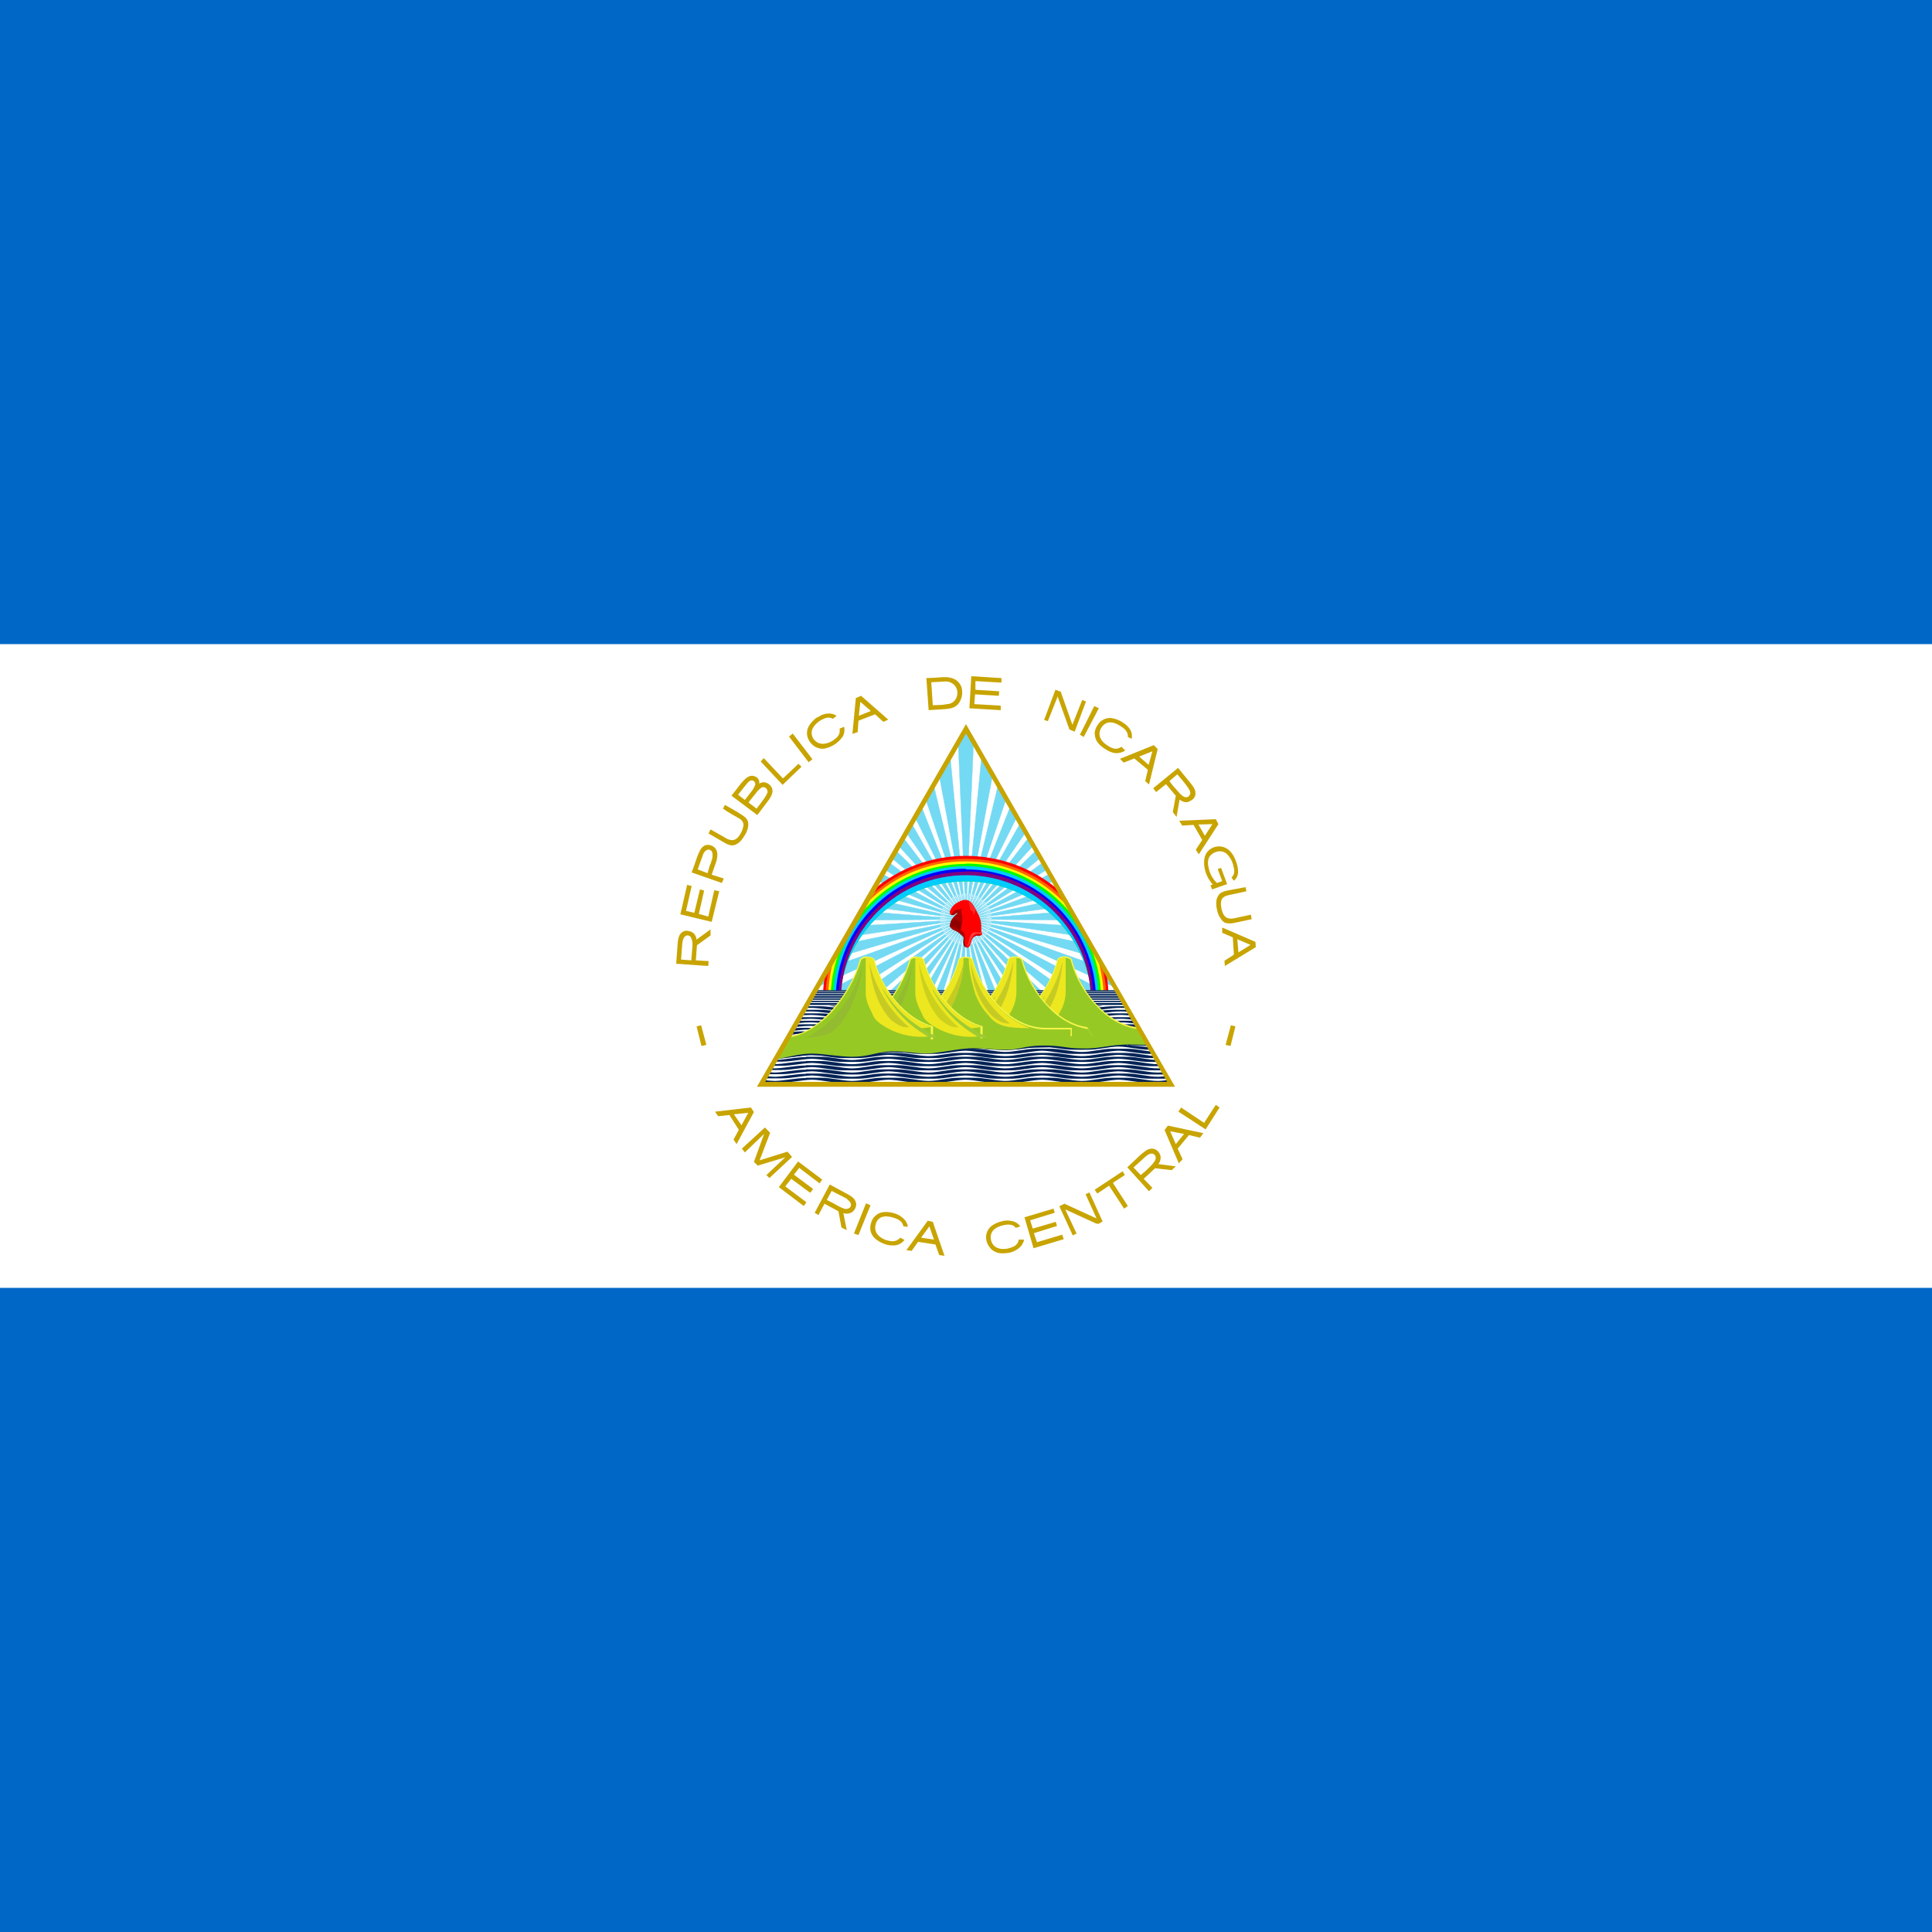
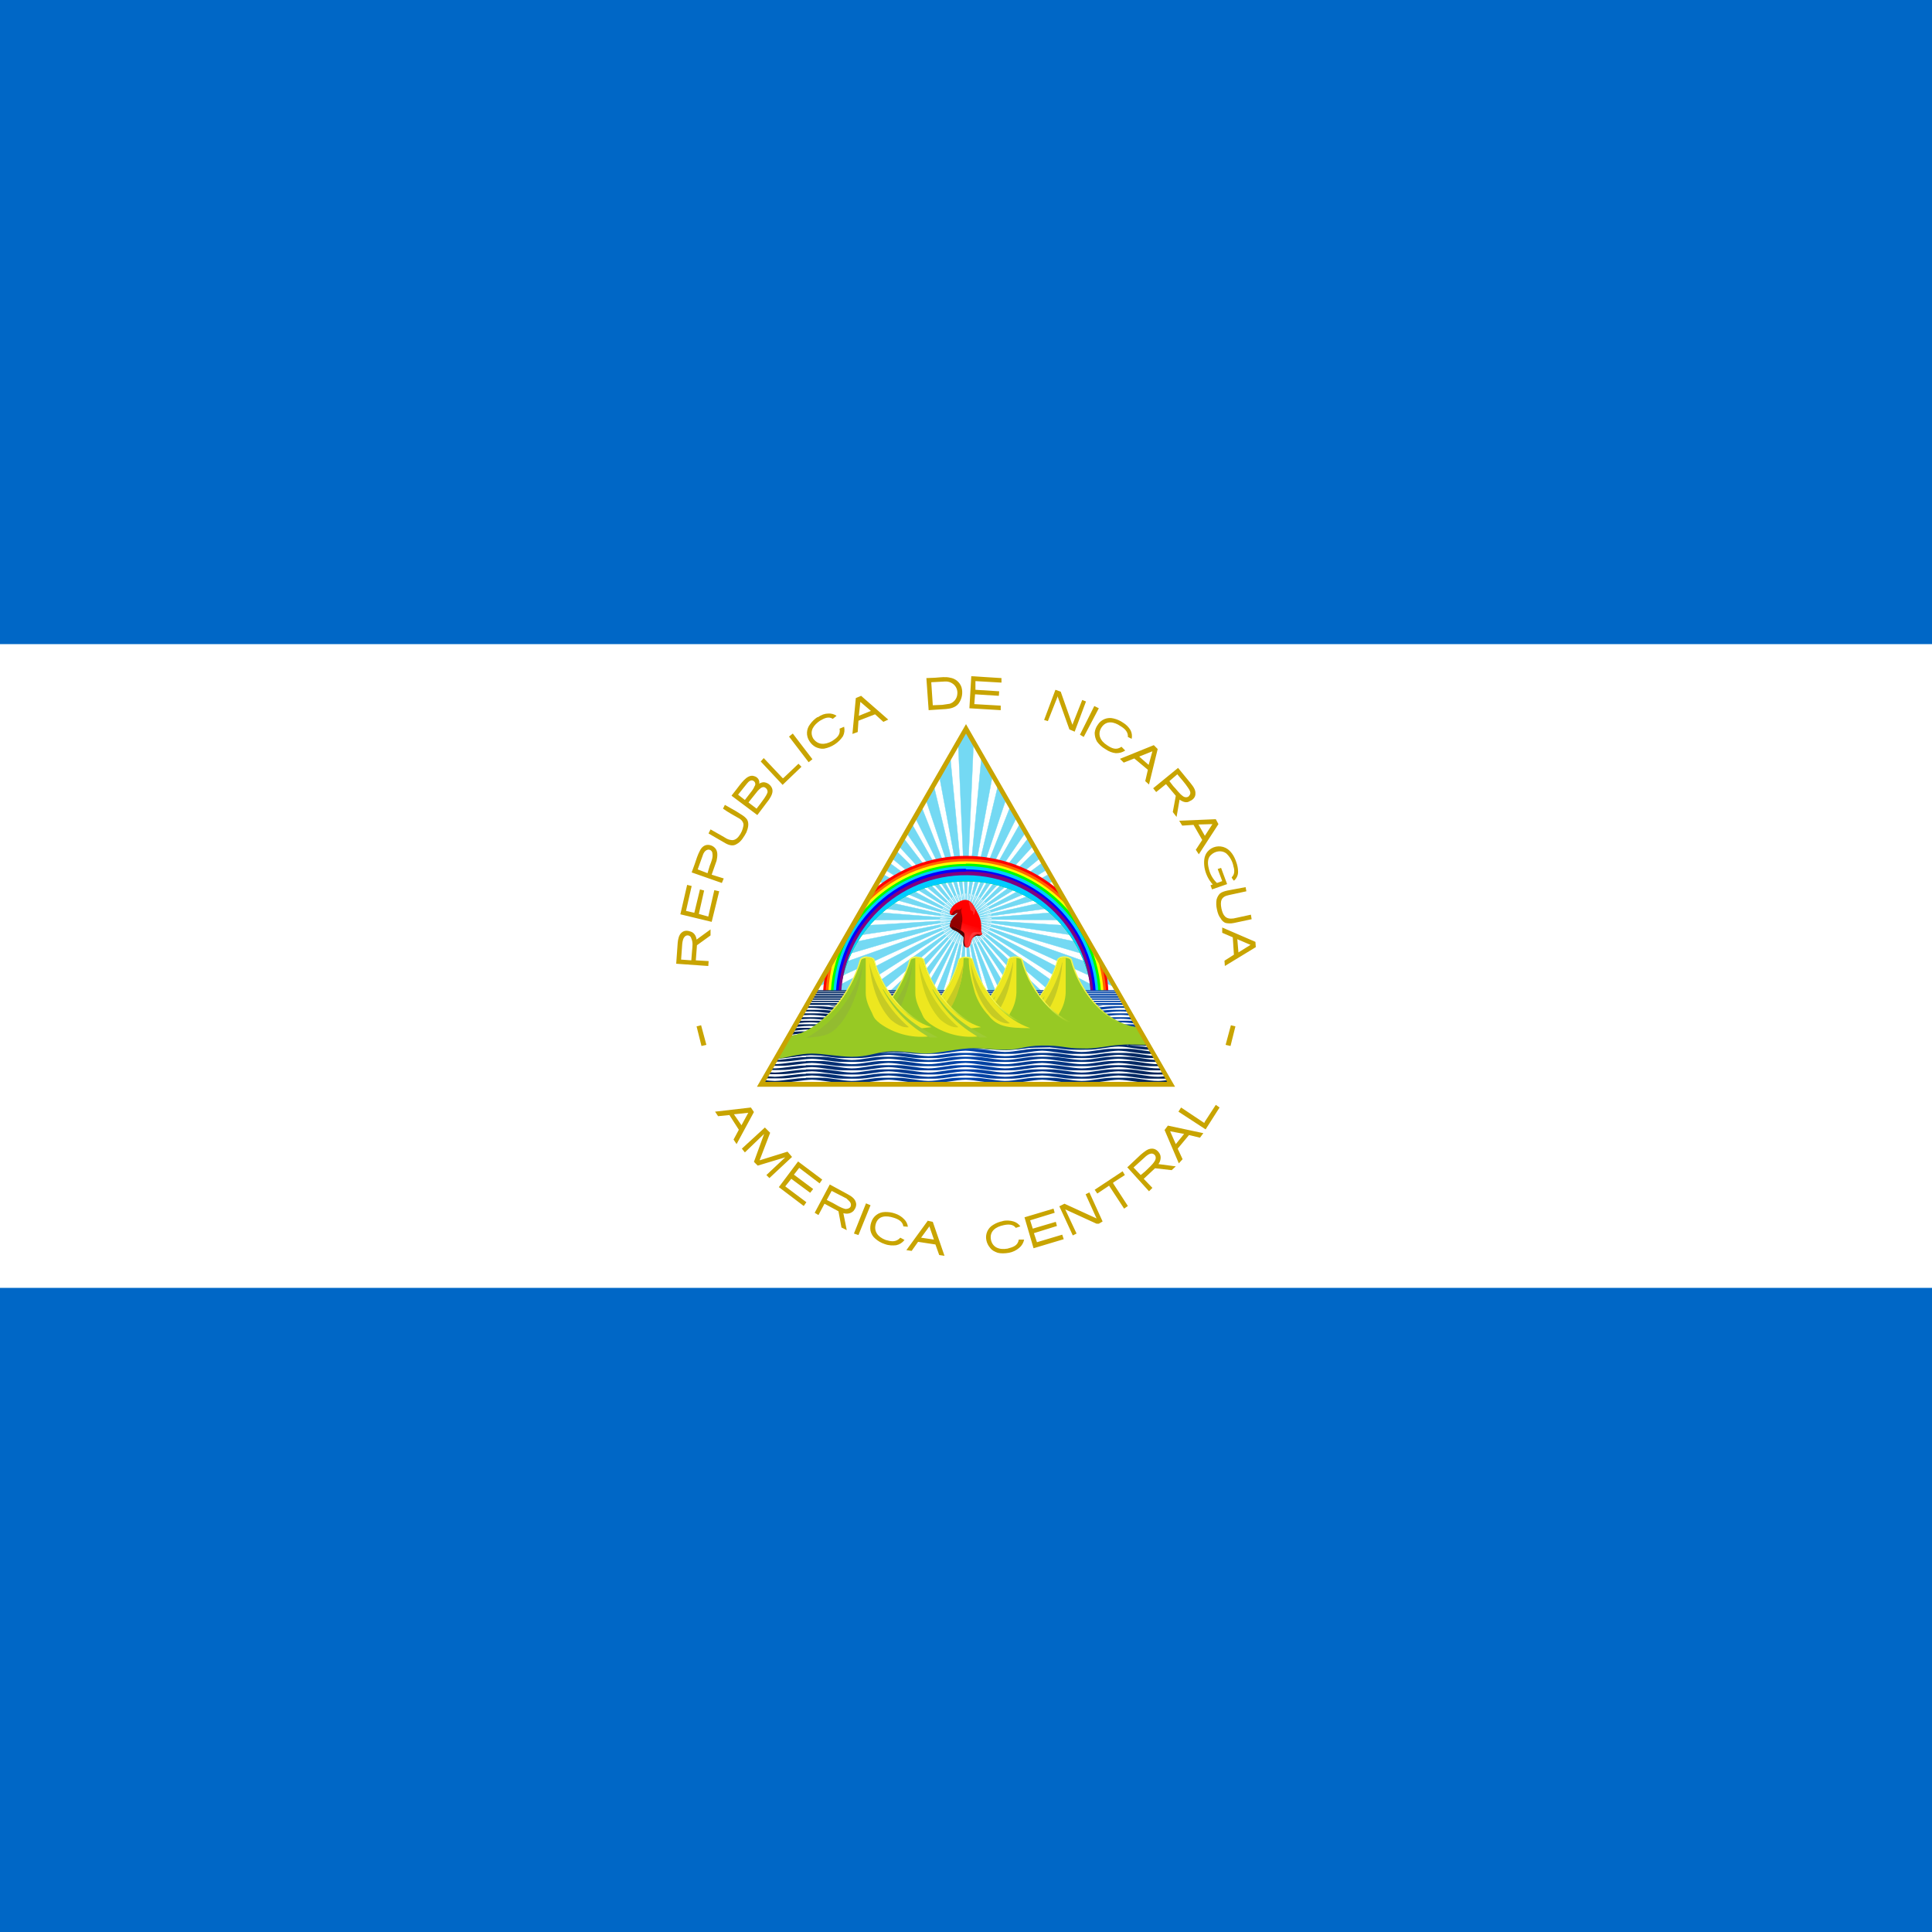
<svg xmlns="http://www.w3.org/2000/svg" xmlns:xlink="http://www.w3.org/1999/xlink" id="flag-icon-css-ni" viewBox="0 0 512 512">
  <defs>
-     <linearGradient id="f" x1="498.7" x2="500.6" y1="289.1" y2="283.4" gradientUnits="usuariospaceOnUse">
+     <linearGradient id="f" x1="498.7" x2="500.6" y1="289.1" y2="283.4" gradientUnits="userSpaceOnUse">
      <stop offset="0" stop-color="#510000" />
      <stop offset=".3" stop-color="#8a0000" />
      <stop offset="1" stop-color="#a00" />
    </linearGradient>
-     <linearGradient id="g" x1="501.4" x2="502.9" y1="291.4" y2="287.4" gradientUnits="usuariospaceOnUse">
+     <linearGradient id="g" x1="501.4" x2="502.9" y1="291.4" y2="287.4" gradientUnits="userSpaceOnUse">
      <stop offset="0" stop-color="#ff2a2a" />
      <stop offset="1" stop-color="red" />
    </linearGradient>
-     <linearGradient id="b" x1="484.8" x2="484.8" y1="311.7" y2="317.6" gradientUnits="usuariospaceOnUse">
+     <linearGradient id="b" x1="484.8" x2="484.8" y1="311.7" y2="317.6" gradientUnits="userSpaceOnUse">
      <stop offset="0" stop-color="#F5F549" />
      <stop offset="1" stop-color="#97C924" />
    </linearGradient>
    <linearGradient id="a">
      <stop offset="0" stop-color="#025" />
      <stop offset=".5" stop-color="#04a" />
      <stop offset="1" stop-color="#025" />
    </linearGradient>
-     <linearGradient id="h" x1="444.5" x2="634.4" y1="317.5" y2="317.5" gradientUnits="usuariospaceOnUse" xlink:href="#a" />
-     <linearGradient id="v" x1="484.8" x2="484.8" y1="311.7" y2="317.6" gradientUnits="usuariospaceOnUse" xlink:href="#b" />
-     <linearGradient id="o" x1="444.5" x2="634.4" y1="317.5" y2="317.5" gradientUnits="usuariospaceOnUse" xlink:href="#a" />
-     <linearGradient id="p" x1="444.5" x2="634.4" y1="317.5" y2="317.5" gradientUnits="usuariospaceOnUse" xlink:href="#a" />
-     <linearGradient id="q" x1="444.5" x2="634.4" y1="317.5" y2="317.5" gradientUnits="usuariospaceOnUse" xlink:href="#a" />
-     <linearGradient id="r" x1="444.5" x2="634.4" y1="317.5" y2="317.5" gradientUnits="usuariospaceOnUse" xlink:href="#a" />
-     <linearGradient id="u" x1="484.8" x2="484.8" y1="311.7" y2="317.6" gradientUnits="usuariospaceOnUse" xlink:href="#b" />
-     <linearGradient id="x" x1="98.9" x2="125" y1="1440.2" y2="1440.2" gradientTransform="scale(4.45715 .22436)" gradientUnits="usuariospaceOnUse" xlink:href="#a" />
-     <linearGradient id="j" x1="444.5" x2="634.4" y1="317.5" y2="317.5" gradientUnits="usuariospaceOnUse" xlink:href="#a" />
-     <linearGradient id="l" x1="444.5" x2="634.4" y1="317.5" y2="317.5" gradientUnits="usuariospaceOnUse" xlink:href="#a" />
-     <linearGradient id="m" x1="444.5" x2="634.4" y1="317.5" y2="317.5" gradientUnits="usuariospaceOnUse" xlink:href="#a" />
-     <linearGradient id="i" x1="444.5" x2="634.4" y1="317.5" y2="317.5" gradientUnits="usuariospaceOnUse" xlink:href="#a" />
-     <linearGradient id="s" x1="484.8" x2="484.8" y1="311.7" y2="317.6" gradientUnits="usuariospaceOnUse" xlink:href="#b" />
-     <linearGradient id="y" x1="47.9" x2="61.7" y1="3054.2" y2="3054.2" gradientTransform="scale(9.12405 .1096)" gradientUnits="usuariospaceOnUse" xlink:href="#a" />
+     <linearGradient id="h" x1="444.5" x2="634.4" y1="317.5" y2="317.5" gradientUnits="userSpaceOnUse" xlink:href="#a" />
+     <linearGradient id="v" x1="484.8" x2="484.8" y1="311.7" y2="317.6" gradientUnits="userSpaceOnUse" xlink:href="#b" />
+     <linearGradient id="o" x1="444.5" x2="634.4" y1="317.5" y2="317.5" gradientUnits="userSpaceOnUse" xlink:href="#a" />
+     <linearGradient id="p" x1="444.5" x2="634.4" y1="317.5" y2="317.5" gradientUnits="userSpaceOnUse" xlink:href="#a" />
+     <linearGradient id="q" x1="444.5" x2="634.4" y1="317.5" y2="317.5" gradientUnits="userSpaceOnUse" xlink:href="#a" />
+     <linearGradient id="r" x1="444.5" x2="634.4" y1="317.5" y2="317.5" gradientUnits="userSpaceOnUse" xlink:href="#a" />
+     <linearGradient id="u" x1="484.8" x2="484.8" y1="311.7" y2="317.6" gradientUnits="userSpaceOnUse" xlink:href="#b" />
+     <linearGradient id="x" x1="98.9" x2="125" y1="1440.2" y2="1440.2" gradientTransform="scale(4.45715 .22436)" gradientUnits="userSpaceOnUse" xlink:href="#a" />
+     <linearGradient id="j" x1="444.5" x2="634.4" y1="317.5" y2="317.5" gradientUnits="userSpaceOnUse" xlink:href="#a" />
+     <linearGradient id="l" x1="444.5" x2="634.4" y1="317.5" y2="317.5" gradientUnits="userSpaceOnUse" xlink:href="#a" />
+     <linearGradient id="m" x1="444.5" x2="634.4" y1="317.5" y2="317.5" gradientUnits="userSpaceOnUse" xlink:href="#a" />
+     <linearGradient id="i" x1="444.5" x2="634.4" y1="317.5" y2="317.5" gradientUnits="userSpaceOnUse" xlink:href="#a" />
+     <linearGradient id="s" x1="484.8" x2="484.8" y1="311.7" y2="317.6" gradientUnits="userSpaceOnUse" xlink:href="#b" />
+     <linearGradient id="y" x1="47.9" x2="61.7" y1="3054.2" y2="3054.2" gradientTransform="scale(9.12405 .1096)" gradientUnits="userSpaceOnUse" xlink:href="#a" />
    <clipPath id="c">
      <path d="M500 226.4l-63.7 110.3h127.4z" />
    </clipPath>
  </defs>
  <path fill="#0067c6" d="M0 0h512v512H0z" />
  <path fill="#fff" d="M0 170.7h512v170.6H0z" />
  <path fill="#c8a400" d="M179.2 255.4l8.5.6.1-1.3-3.4-.2.3-4 3.6-2.6v-1.6l-3.7 2.7c-.1-.9-.6-1.8-1.5-2.1-.8-.3-1.7-.4-2.4.2-.8.6-1 1.8-1.1 2.7l-.4 5.6zm1.3-1.1l.3-4.2c.1-.7.2-1.5.8-2a1 1 0 011.6.6c.5 1 .3 2.2.2 3.3l-.2 2.5-2.7-.2zm-.2-12l8.3 2 2-8.1-1.3-.3-1.6 7-2.5-.7 1.4-6.2-1.1-.3-1.5 6.2-2.2-.5 1.5-6.6-1.2-.3-1.8 7.8zm3-11.1l8 2.8.5-1.2-3.2-1 1.3-3.7c.2-1 .4-2.2-.2-3.1a2.6 2.6 0 00-2.1-1.1c-1 0-1.7.7-2.1 1.5-.6 1.1-1 2.4-1.4 3.6l-.8 2.2zm1.6-.8l1.3-3.6c.2-.7.6-1.4 1.3-1.6.6-.2 1.3.3 1.3 1 .2 1-.3 2.2-.7 3.2l-.6 2-2.6-1zm2.9-9.5l4.5 2.6c.9.5 2 .8 2.9.2 1.2-.6 2-2 2.6-3.1.4-1 .8-2.3.2-3.4-.7-1-1.9-1.5-2.9-2.2l-3-1.7-.5 1c1.4 1 2.9 1.8 4.3 2.6.7.4 1.3 1.2 1.1 2a6 6 0 01-1.2 2.7c-.5.7-1.3 1.2-2.1 1-1-.1-1.6-.7-2.4-1.1l-3-1.7-.5 1zm6.1-10l6.8 5.1 3.1-4.1c.6-.9 1.2-2 .8-3a2.6 2.6 0 00-2.2-1.6c-.4 0-1 .2-1.2.4.2-1-.5-1.8-1.3-2-1-.4-2 .3-2.7 1-.8.8-1.5 1.8-2.2 2.7l-1.1 1.4zm1.7-.3l2.4-3c.4-.5 1-1 1.6-.7.6.3.7 1 .4 1.4-.4 1-1 1.6-1.6 2.4l-1 1.3-1.8-1.4zm2.8 2l2.4-3c.5-.5 1-1.1 1.7-1 .6.2 1 .8.9 1.4-.4 1.1-1.2 2-1.9 3l-1 1.3-2.1-1.6zm3.2-10.8l5.8 6.2 5-4.8-.8-.8-4 3.8h-.2l-5-5.3zm7.5-6.6l5.2 6.8 1-.8-5.2-6.8zm7.6-5.2a7.2 7.2 0 00-2 1.9 3.8 3.8 0 00-.2 4.5 4.4 4.4 0 001.7 1.6c.7.3 1.4.5 2.2.4a7.7 7.7 0 005-3.3 3.7 3.7 0 00.3-2.5l-1.2.5c.3 1.7-.8 2.5-2 3.3-2 1.1-3.8 1-5-.7-1.1-2 .2-3.6 1.8-4.7 1.2-.7 2.3-1.2 3.4-.5l1-.8a3.4 3.4 0 00-2.2-.6c-.9 0-1.8.3-2.8 1zm10.1-5l-.9 9.5 1.4-.5.2-3 4.4-1.7 2.2 2 1.3-.6-7.2-6.3-1.4.6zm1.2 1l2.8 2.4-3.2 1.3.4-3.7zm17.5-6.3l.6 8.5 4.6-.3c1.2-.1 2.5-.4 3.3-1.4a5 5 0 00.8-4.4 3.8 3.8 0 00-3-2.5c-1.2-.3-2.5-.1-3.9 0l-2.4.1zm1.3 1.1l3.7-.2a3.1 3.1 0 012 .6 2.9 2.9 0 011.2 2.7 2.9 2.9 0 01-2 2.6l-2 .3-2.5.1-.4-6zm10.6-1.6l-.5 8.5 8.3.5V187l-7-.4.2-2.6 6.3.4.1-1.2-6.3-.4v-2.3l6.9.4v-1.2l-8-.5zm22.3 3.6l-3 8 1 .3 2.5-6.3v-.3l.2.4 3 8.4 1.4.6 3-8-1-.4-2.5 6.3v.3l-.2-.3-3-8.5zm11.5 4.9l-4 7.6-1-.6 3.8-7.6zm6.4 3.8a7.2 7.2 0 00-2.5-1.1 3.8 3.8 0 00-4.2 1.7 4.4 4.4 0 00-.8 2.1c0 .8.2 1.6.6 2.3a7 7 0 002.2 2c1 .7 1.9 1 2.8 1.1 1 0 1.7-.2 2.5-.7l-1-1c-1.4 1-2.6.4-3.8-.4-1.9-1.2-2.6-3-1.5-4.7 1.3-2 3.4-1.5 5-.4 1.2.7 2.1 1.6 2 2.9l1 .5a3.4 3.4 0 00-.3-2.3 5.8 5.8 0 00-2-2zm8.1 6l-8.9 3.6 1 1 2.8-1.1 3.6 3-.7 3 1 .9 2.3-9.4-1-1zm-.3 1.6l-1 3.6-2.5-2.2 3.5-1.4zm6.8 4.4l-6.6 5.4.8 1 2.6-2.1 2.6 3.1-.8 4.3 1 1.3.8-4.6c.8.6 1.9 1 2.7.4.8-.3 1.5-1 1.5-1.9.1-1.2-.7-2.1-1.4-3l-3.2-3.9zm-.2 1.7c1 1.2 2 2.3 2.8 3.5.4.6 1 1.4.4 2.1-.3.6-1.2.6-1.7.2-1-.7-1.7-1.8-2.6-2.7l-1-1.3 2.1-1.8zm10.1 11.9l-9.6.4.8 1.3 3-.2 2.3 4-1.7 2.6.8 1.2 5.2-8-.7-1.3zm-.8 1.3l-2 3.1-1.7-3 3.7-.1zm6.3 10c-.5-1.5-1.4-3-2.8-3.7a4 4 0 00-4.8 1c-1 1.2-1 2.8-.8 4.2a9 9 0 002.2 4.5l-.6.2.4 1.1 4-1.4-1.6-4.3-.9.3 1.2 3.2-1.4.5a7.5 7.5 0 01-2.2-4c-.3-1.2-.3-2.6.6-3.4 1-1 2.7-1.4 4-.5a6.2 6.2 0 012 3.6c.3.9.3 2-.4 2.7-.2.1 0 .3.1.5l.4.5a3 3 0 001.1-2.4c0-.9-.2-1.8-.5-2.6zm2.5 6.7l-4.8.9c-.9.2-1.5.4-2 .8-.4.4-.7.9-.9 1.6a6.8 6.8 0 00.1 2.6c.2 1 .5 1.8 1 2.4.3.6.8 1 1.3 1.2.6.1 1.3.2 2.2 0l4.7-1-.2-1.2-4.6 1c-2.1.3-2.8-.8-3.2-2.6-.4-2-.1-3.2 2-3.6l4.6-1-.2-1.1zm2.6 14.5l-8.8-3.8v1.4l2.8 1.2.3 4.6-2.5 1.6.1 1.4 8.2-5-.1-1.4zm-1.3.8l-3.2 2-.3-3.5 3.5 1.5zm-145.6 21.3l-1.2.3 1.3 5.2 1.3-.3zm140.4 0l1.2.3-1.3 5.2-1.3-.3zM199 293.5l-9.5 1.1.8 1.2 3-.3 2.5 3.9-1.4 2.6.8 1.2 4.6-8.5-.8-1.2zm-.7 1.4l-1.8 3.3-2-2.9 3.8-.4zm4.4 3.9l-6.1 5.6.8 1 5.1-4.9-2.7 7.4 1 1 7.3-2.2-5 4.7.8.8 6-5.6-1.2-1.4-7.4 2.3 2.8-7.3zm8.8 9l-5.1 6.8 6.6 5 .7-1-5.6-4.2 1.6-2 5 3.7.8-1-5.1-3.8 1.4-1.8 5.4 4.1.7-1-6.4-4.8zm8.4 6.1l-4 7.5 1 .6 1.6-3 3.7 2 .8 4.3 1.4.7-.9-4.5c1 .3 2 .1 2.7-.6.5-.6.9-1.5.6-2.3-.3-1.1-1.4-1.7-2.3-2.2l-4.6-2.5zm.5 1.7l3.9 2c.5.5 1.3 1 1.2 1.8 0 .7-.8 1-1.4 1-1.3-.3-2.3-1-3.4-1.6l-1.6-.8 1.3-2.4zm9.1 3.3l-3.2 8 1.2.4 3.2-7.9zm7.7 2.7a7.2 7.2 0 00-2.7-.4 3.8 3.8 0 00-3.6 2.7 4.4 4.4 0 00-.2 2.3c.2.8.6 1.5 1.2 2a7 7 0 002.6 1.5c1.1.4 2.1.4 3 .3a3.7 3.7 0 002.2-1.4l-1.1-.6c-1.2 1.3-2.5 1-3.9.6-2.1-.8-3.2-2.3-2.6-4.3.7-2.2 2.8-2.2 4.7-1.6 1.3.4 2.4 1 2.6 2.3l1.2.1a3.4 3.4 0 00-1-2 5.8 5.8 0 00-2.4-1.5zm8.6 2l-5.6 7.7 1.4.2 1.7-2.4 4.6.7 1 2.8 1.4.2-3.1-9-1.4-.3zm.5 1.4l1.2 3.5-3.4-.5 2.2-3zm19.5-1.4a7.2 7.2 0 00-2.6 1 3.8 3.8 0 00-1.8 4.1 4.4 4.4 0 001 2c.5.7 1.2 1 2 1.3.8.2 1.8.2 3 0a5.8 5.8 0 002.7-1.3 3.7 3.7 0 001.3-2.2H270c-.3 1.7-1.6 2-3 2.4-2.3.4-4-.4-4.4-2.4-.4-2.3 1.4-3.4 3.3-3.8 1.3-.3 2.6-.3 3.3.7l1.2-.4a3.4 3.4 0 00-1.8-1.3 5.8 5.8 0 00-3-.1zm5.7-1l2.4 8.2 8-2.4-.4-1.2-6.7 2-.8-2.4 6.1-1.9-.3-1.1-6.1 1.8-.7-2.2 6.5-2-.3-1.1-7.7 2.3zm9.2-3l3.6 7.8 1-.5-3-6.4 8.3 3.8h.6l1-.6-3.5-7.7-1 .5 2.9 6.4-8.5-3.9-1.4.7zm9.4-4.3l.7 1 3-2 .1-.1 4 6.1 1-.7-3.9-6v-.2l3.1-2-.6-1zm8.6-6l5.8 6.4.9-.9-2.3-2.4 3-2.8 4.4.5 1.1-1-4.6-.6c.6-.8.8-2 .3-2.8-.4-.7-1.1-1.3-2-1.3-1.2 0-2 .8-3 1.6l-3.6 3.4zm1.7.1l3.3-3c.5-.4 1.4-1 2.1-.5.6.4.6 1.2.2 1.8-.6 1-1.6 1.8-2.5 2.7l-1.2 1-1.9-2zm8.2-10l3.8 8.9 1-1.1-1.3-2.8 3-3.6 2.9.7.9-1.2-9.4-2-.9 1.2zm1.5.4l3.7.7-2.2 2.7-1.5-3.4zm2.2-5.2l7.2 4.7 3.7-5.8-1-.7-3 4.6v.2l-.2-.1-6-4z" />
  <g clip-path="url(#c)" transform="translate(-170.7) scale(.85333)">
    <path fill="#fff" d="M500 226.4l-31.5 54.5-15.4 26.7h93.8l-14.7-25.4-32.2-55.8z" />
    <g id="e">
      <g id="d">
        <path fill="#17c0eb" stroke="#17c0eb" stroke-width=".1" d="M500 226.4l-2.4 4 2.4 55 2.4-55z" opacity=".6" />
        <path fill="#fff" d="M500 277.5h-.1l.1 3 .1-3h-.1z" />
      </g>
      <use width="100%" height="100%" transform="rotate(72 500 285.5)" xlink:href="#d" />
      <use width="100%" height="100%" transform="rotate(144 500 285.5)" xlink:href="#d" />
      <use width="100%" height="100%" transform="rotate(-144 500 285.5)" xlink:href="#d" />
      <use width="100%" height="100%" transform="rotate(-72 500 285.5)" xlink:href="#d" />
    </g>
    <use width="100%" height="100%" transform="rotate(8 500 285.5)" xlink:href="#e" />
    <use width="100%" height="100%" transform="rotate(16 500 285.5)" xlink:href="#e" />
    <use width="100%" height="100%" transform="rotate(24 500 285.5)" xlink:href="#e" />
    <use width="100%" height="100%" transform="rotate(32 500 285.5)" xlink:href="#e" />
    <use width="100%" height="100%" transform="rotate(40 500 285.5)" xlink:href="#e" />
    <use width="100%" height="100%" transform="rotate(48 500 285.5)" xlink:href="#e" />
    <use width="100%" height="100%" transform="rotate(56 500 285.5)" xlink:href="#e" />
    <use width="100%" height="100%" transform="rotate(64 500 285.5)" xlink:href="#e" />
    <path fill="red" d="M500 265.8a44.2 44.2 0 00-29 10.8L456.4 302a45 45 0 00-.8 8.3h5a39.4 39.4 0 0178.7 0h5a45 45 0 00-.7-8.3L529 276.6a44.3 44.3 0 00-29-10.8z" />
    <path fill="#f60" d="M500 266.7a43.5 43.5 0 00-30.3 12.2l-12 20.9a43.6 43.6 0 00-1.3 10.4h4.3a39.4 39.4 0 0178.6 0h4.3a43.9 43.9 0 00-1.3-10.5l-12-20.8a43.5 43.5 0 00-30.3-12.2z" />
    <path fill="#ff0" d="M500 267.5a42.7 42.7 0 00-32 14.3l-8.7 15a42.7 42.7 0 00-2 13.5h3.3a39.4 39.4 0 0178.7 0h3.5c0-4.7-.8-9.2-2.1-13.4l-8.8-15.1a42.6 42.6 0 00-31.9-14.3z" />
    <path fill="#0f0" d="M500 268.3a42 42 0 00-34.9 18.6l-2.8 4.9a41.8 41.8 0 00-4.3 18.5h2.7a39.4 39.4 0 0178.6 0h2.7a41.8 41.8 0 00-4.3-18.5l-2.8-5a42 42 0 00-34.9-18.6z" />
    <path fill="#0cf" d="M500 269a41.2 41.2 0 00-41.2 41.3h1.9a39.4 39.4 0 0178.6 0h1.9A41.2 41.2 0 00500 269z" />
    <path fill="#00f" d="M500 269.8a40.4 40.4 0 00-40.4 40.4h1.4a39 39 0 1178 0h1.4A40.4 40.4 0 00500 270z" />
    <path fill="purple" d="M500 270.7a39.6 39.6 0 00-39.6 40.3h.8v-.8a38.8 38.8 0 1177.6.8h.8v-.8a39.6 39.6 0 00-39.6-39.6z" />
    <path fill="#510000" d="M500.4 288.1c-.7 0-1.2-.5-1.8-.6a2.2 2.2 0 00-.7 2.1c.3.1.3.4.9.9s.5.7.4 2c0 .4.1 1.5.6 1.6.5.1 1-.3 1.1-1.2.1-.7.4-1.2.7-1.6.3-1.9-.2-2.6-1.2-3.2z" />
    <path fill="red" d="M497.2 283.5c-.6 0-1.6 1-2 .5-.2-.3-.3-.9 0-1.4a4.8 4.8 0 012.2-2.3c2.3-1.4 3.9-1 5 1 1.1 1.8 2.2 3.8 2.3 5.4 0 .5.3 1.4-.2 1.9-1.3 1.4-4.6-1.5-6.5-1-.6.1-1.4.6-2 .2-.4-.3 0-1 .3-1.3.6-.5 1.5-2.4 1.4-3.2 0-.4 0 .2-.5.2z" />
    <path fill="url(#f)" d="M497 282.6c-1.2.4-1 1-1.6 1.5.2.1.8.3 1.4-.3.2-.2.5-.3.7-.3l-.7.7a5.2 5.2 0 00-1.4 1.8c-.3.8-.4 1.7-.3 1.8 0 0 .4.8 1.5 1.2 2 .8 2.4 2.5 4.5 2.5 1.6 0 1.4-1.1 2.7-.9 1 .2 1.7-.7.6-1.2a14 14 0 00-5.4 0c-.4-4 0-2.6-.1-4.4-.1-1.7-.7-1.8 0-3.3-.5 1-1.2.8-2 .8z" />
    <path fill="#ff2a2a" d="M501 279.8l-.1.6.3 1 .2 1c0 .3.4.4.7.6.4.3 0 1 .3 1.1.2 0 .5-1 .5-1.2v-.7a15.3 15.3 0 00-.5-.9 3.6 3.6 0 00-.2-.3 4.2 4.2 0 00-.8-.9 4 4 0 00-.3-.2l-.2-.1z" />
    <path fill="url(#g)" d="M501.3 287.4l-2-.7c-1.3-.4-2.6-1.2-3.5-.8-.3.1-.3.4-.4.9 0 .5-.5 1.3 0 1 .6-.4 2.4.8 3 1.1.3.2 1 .6 1.1 1 .2.6 0 1.8 0 2.4 0 .5.2 1.8.7 2 .6.1 1.1-.4 1.3-1.3.3-.9.4-1.4.8-1.9s.8-.8 1.3-.9c.6 0 1.4.5 1.4-.2 0-.4-.4-.8-.2-1.4.1-.5-.4-.4-.9-.6l-2.7-.6z" />
    <path fill="#910000" d="M498.4 288.9c-.4-.2-2.3-1.5-3-1-.3 0-.4 0-.4-.3l.2-.9c0-.3.2-.8.5-1 .7-.6 2.3.5 3.1.8l-.4 2.4z" />
    <path fill="#ff3a3a" d="M501.8 291.4c.9-1.6 1.5-1.4 2.6-1.4.4 0 .5-.3.4-.7-.3.6-1.7 0-2.5.3-1.5.7-1.2 3.7-2 4 .8.7 1.1-1.7 1.5-2.2z" />
    <g fill="url(#h)">
      <path fill="#fff" d="M453.1 307.6l-10 17.3H557l-10-17.2h-93.8z" />
      <g id="n" fill="url(#i)">
        <path id="k" fill="url(#j)" d="M449.7 321.4a36 36 0 00-4.7.3l-.5.9c2.4-.3 4.7-.7 7.2-.7 3.2 0 6.2.8 9.7.8h4.6c3.5 0 6.4-.8 9.7-.8 3.3 0 6.3.8 9.8.8h4.6c3.5 0 6.4-.8 9.7-.8 3.3 0 6.3.8 9.8.8h4.5c3.5 0 6.5-.8 9.8-.8 3.3 0 6.3.8 9.8.8h4.5c3.5 0 6.5-.8 9.8-.8 2.6 0 5 .5 7.5.7l-.5-1a38 38 0 00-4.4-.2h-4.5c-3.5 0-6.5.7-9.8.8-3.3 0-6.3-.8-9.8-.8H522c-3.5 0-6.5.7-9.8.8-3.3 0-6.3-.8-9.8-.8H498c-3.5 0-6.5.7-9.8.8-3.3 0-6.3-.8-9.8-.8h-4.5c-3.5 0-6.5.7-9.8.8-3.3 0-6.2-.8-9.7-.8h-4.6z" />
        <use width="100%" height="100%" y="-1.1" fill="url(#l)" xlink:href="#k" />
        <use width="100%" height="100%" y="-2.2" fill="url(#m)" xlink:href="#k" />
      </g>
      <use width="100%" height="100%" y="-3.3" fill="url(#o)" xlink:href="#n" />
      <use width="100%" height="100%" y="-6.7" fill="url(#p)" xlink:href="#n" />
      <path fill="url(#q)" d="M453.2 307.5v.2h93.7l-.1-.2h-93.6zm-.2.3l-.1.3H547l-.1-.3h-94zm-.2.4l-.2.3h94.8l-.2-.3h-94.4zm-.3.5l-.3.5h95.6l-.3-.5h-95zm-.4.7l-.3.5h96.4l-.3-.5h-95.8zm-.4.7l-.2.4h97l-.2-.4h-96.6zm-.4.7l-.2.4H549l-.3-.4h-97.4zm-.4.7l-.3.6h98.8l-.3-.6H451z" />
      <path fill="url(#r)" d="M457.4 312.3c3.4.7 3.7 0 3.7 0zm81.5 0s.3.7 3.7 0z" />
    </g>
    <g fill="#ccd11e">
      <g id="t">
        <path fill="url(#s)" d="M530.6 297c-1.7 0-2.2.9-2.2.9-2.7 10.6-11.8 21.3-22.6 21.3h-8V330h61.4l-6.2-11c-9.7-1.4-17.6-11.3-20.1-21.1 0 0-.6-.9-2.3-.9z" />
        <path fill="#97c924" d="M530.6 297.5c-.8 0-1.2.1-1.5.3l-.3.3a33.6 33.6 0 01-8.4 14.7c-4 4.1-9 6.9-14.6 6.9h-7.7v9.9H559l-5.7-10c-4.7-.7-9-3.2-12.4-6.8a33.6 33.6 0 01-8.4-14.7l-.3-.3a2.8 2.8 0 00-1.6-.3z" />
        <path fill="#ede71f" d="M530.6 297.5h.4v10.8a13 13 0 01-2 6.4c-.5 1.6-1 1-2.3 2.9a25.4 25.4 0 01-5.2 1.2c-2.5.4-8 .8-10.9.1a23 23 0 009.8-6 30.6 30.6 0 002.1-2.5 33.7 33.7 0 003-4.4l1-2a33.9 33.9 0 001.3-2.9 29.8 29.8 0 001-3l.3-.3.6-.2 1-.1z" />
        <path fill="#c6cb24" d="M530 298.9c-.5 6-2.3 13.2-6.7 17.8-1.6 1.3-3.7 2.6-5.6 2.3 6.7-5.5 10.8-14 12.2-20.1z" />
        <path fill="#9ecb34" d="M524.5 309.3c-1 2.7-4.8 6.7-8.8 10h-2.9c2.5-.2 8.3-5 11.7-10z" />
      </g>
      <use width="100%" height="100%" x="-15.3" xlink:href="#t" />
      <g fill="#c6cb24">
        <path fill="url(#u)" d="M502.2 298c2.8 10.5 11.8 21.2 22.6 21.2h8.1V330h-65.8v-10.8h8c10.8 0 19.9-10.7 22.6-21.3 0 0 .6-.8 2.3-.8 1.7 0 2.2.8 2.2.8z" />
        <path fill="#97c924" d="M500 297.5c.8 0 1.2.2 1.5.3l.3.3a33.6 33.6 0 008.4 14.7c4 4.1 9 6.9 14.6 6.9h7.7v9.9h-65v-10h7.7c5.5 0 10.6-2.7 14.6-6.8a33.6 33.6 0 008.3-14.7l.3-.3a3 3 0 011.6-.3z" />
        <path fill="#ede71f" d="M499.3 297.5a3.4 3.4 0 00-.3 0l-.6.3-.3.3a28.9 28.9 0 01-1 3 34.2 34.2 0 01-1.2 3 34.2 34.2 0 01-1 1.9 33.6 33.6 0 01-3 4.4 30.7 30.7 0 01-2.1 2.4 23 23 0 01-9.8 6.1c2.8.7 4 0 6.5-.4 2-.3 4.2-.6 6-1.2 1.5-2 1-1.3 1.5-2.9 1.2-2.2 3-4.2 3.4-6.7 1.6-3 1.9-8.6 1.9-10.2z" />
        <path d="M499.3 298.9c-.4 6-2.3 13.2-6.7 17.8-1.6 1.3-3.6 2.6-5.6 2.3 6.8-5.5 10.9-14 12.3-20.1z" />
        <path fill="#9ecb34" d="M493.8 309.3a31 31 0 01-8.8 10h-2.8c2.5-.2 8.2-5 11.6-10z" />
        <path fill="#ede71f" d="M501 297.6l.5.2.4.3a32.3 32.3 0 001 3 33.6 33.6 0 001.2 3l1 1.9a33.6 33.6 0 003 4.4 30.7 30.7 0 002.1 2.4 24 24 0 009.8 6.5c-7.3 0-10.4-.6-13-4a19 19 0 01-4.2-7c-.5-2-2-6.5-1.9-10.7z" />
        <path d="M501.5 298.9c.4 6 2.2 12 6.6 16.6 1.6 1.4 3.6 2.6 5.6 2.3a31.1 31.1 0 01-12.2-18.9z" />
      </g>
      <g id="w">
        <path fill="url(#v)" d="M484.8 297c-1.8 0-2.3.9-2.3.9-2.5 9.8-11.8 22.3-21.5 23.8l-4.8 8.3h49v-11.3c-8.8-2.4-15.9-11.7-18.2-20.8 0 0-.5-.8-2.3-.8z" />
        <path fill="#97c924" d="M484.8 297.5c-.8 0-1.3.2-1.6.3l-.3.3a43.4 43.4 0 01-8.1 15c-3.4 4.3-9.7 8.6-14 9l-4.3 7.5h48v-10.7a23.2 23.2 0 01-9.5-6 33.6 33.6 0 01-8.4-14.8l-.3-.3a2.9 2.9 0 00-1.5-.3z" />
        <path fill="#93bc30" d="M483.4 298.9c-.6 9-5.6 20.5-11.3 22.4-1.9.7-5.1.9-6.2 1a36 36 0 0017.6-23.4z" />
        <path fill="#ede71f" d="M484.8 297.5h-.5v10.8c0 2.3.9 4.2 2 6.4l.2.5c.5 1.1.8 1.5 2.3 2.7a22 22 0 0014.8 4c-1.1-.9-2.3-1.7-3.4-2.4l4.5-.5a23 23 0 01-9.7-6.2 30.5 30.5 0 01-1.4-1.5l-.6-.8a35 35 0 01-3.2-4.5 34.2 34.2 0 01-1-2 34 34 0 01-1.6-3.9 31.7 31.7 0 01-.6-2l-.3-.3a2.2 2.2 0 00-.6-.2 3.6 3.6 0 00-1-.1z" />
        <path d="M485.4 298.9c.5 6 2.3 13.2 6.7 17.8 1.6 1.3 3.6 2.6 5.6 2.3a38.5 38.5 0 01-12.3-20.1z" />
        <path fill="#9ecb34" d="M489.6 307.3a35 35 0 0014.6 14.9h2.5c-4.4-2.4-11.5-5.8-17-15z" />
      </g>
      <use width="100%" height="100%" x="-15.4" fill="#c6cb24" xlink:href="#w" />
    </g>
    <path fill="#fff" d="M556.5 324.7c-.6.2-4.4-.2-6.4 0l-1.3.3h-3.3c-3.6 0-6.7 1-10.1 1-3.4 0-6.5-1-10-1H522c-3.6 0-6.7 1-10.1 1-3.4 0-6.5-1-10-1h-3.4c-3.6 0-6.7 1-10 1-3.5 0-6.5-1-10.1-1H475c-3.6 0-6.6 1-10 1-3.5 0-6.5-1-10.1-1h-3.4c-2.8 0-6.2.6-8.9.8l-6.3 10.9h127.4z" />
    <path fill="url(#x)" d="M548 323.1h-.6c-3.2.1-5.6 1.1-11.2 1.1s-6.2-1-12.6-.8c-6 0-8.4 1.2-11.7 1.2-3.2 0-8.4-.7-12.5-.3-4 .4-8.8 1.3-12 1.3-3.9 0-7.8-.7-11.8-.3-4.1.4-6 1.5-11.1 1.5-4.4 0-9-.7-12.8-.7-3.4 0-7.2 1-10 1.4l-.9 1.5c2.3-.3 8.6-1.3 10.8-1.3 2.4 0 10.7.5 15.3.3 4.7-.1 5.2-1.2 10.7-1.2 3.8 0 6.6.4 10.5.4 2.5 0 4.7-1.2 8.4-1.2l2.8-.1c3.1-.5 8.4 0 12 .2 3.3.2 5.5-.6 9-.7l4.4-.1c3.5-.2 6.4.6 9.7.6 3.2-.2 6.4-1 9.8-1l4.5-.2c2.3 0 5.9 0 8.3.5l-.8-1.4c-2.4-.1-5.3-.7-8.2-.7z" />
    <g id="A">
      <path id="z" fill="url(#y)" d="M450.3 334.8c-3.4 0-6.4.8-9.6.9a31.8 31.8 0 01-3.6-.3l-.5.8h6c3.5 0 6.4-.8 9.6-.9 3.3.1 6.2 1 9.7 1h4.5c3.4 0 6.4-.9 9.6-1 3.3.1 6.3 1 9.7 1h4.5c3.5 0 6.4-.9 9.7-1 3.2.1 6.1 1 9.6 1h4.5c3.4 0 6.4-.9 9.7-1 3.2.1 6.2 1 9.6 1h4.5c3.5 0 6.4-.9 9.6-1 3.3.1 6.2 1 9.7 1h4.5l1.8-.1-.5-.8c-1 .1-2.1.3-3.2.3-3.3 0-6.2-1-9.7-1h-4.5c-3.4 0-6.4 1-9.6 1-3.3-.1-6.2-1-9.7-1h-4.5c-3.4 0-6.4 1-9.6 1-3.3-.1-6.2-1-9.7-1h-4.5c-3.5 0-6.4 1-9.6 1-3.3-.1-6.2-1-9.7-1h-4.5c-3.4 0-6.4 1-9.6 1-3.3-.1-6.2-1-9.7-1h-4.5z" />
      <use width="100%" height="100%" y="-1.3" xlink:href="#z" />
      <use width="100%" height="100%" y="-2.6" xlink:href="#z" />
    </g>
    <use width="100%" height="100%" y="-3.9" xlink:href="#A" />
    <use width="100%" height="100%" y="-7.7" xlink:href="#A" />
    <path fill="#97c924" d="M443.9 324.7l-2.5 4.2c2.9-.5 7.1-1.7 10.7-1.7 3.6 0 8 .9 12.4 1 5 0 7-1.2 11-1.6 4.1-.4 8 .5 12 .6 3.1 0 7.9-1.1 12-1.5 4-.5 7.7.3 12.5.3 4.9.1 5.7-1.2 11.6-1.3 6.4-.1 7 .9 12.6.9 4.2.2 7.9-.9 11.7-1.1 3.8-.3 5.5 0 8.3 0l-1.9-3.2-101.3 2.3z" />
    <path fill="#fff" d="M550 324.6l4 .3a91.4 91.4 0 002.9.3l-.4-.5c-.6.2-4.4-.2-6.4 0z" />
  </g>
  <path fill="#c8a400" d="M256 191.9l-27.4 47.5-28 48.6h110.8L284 240.5l-28-48.6zm0 2.5l27 46.7 26.3 45.6H202.8l26.9-46.6z" />
</svg>
